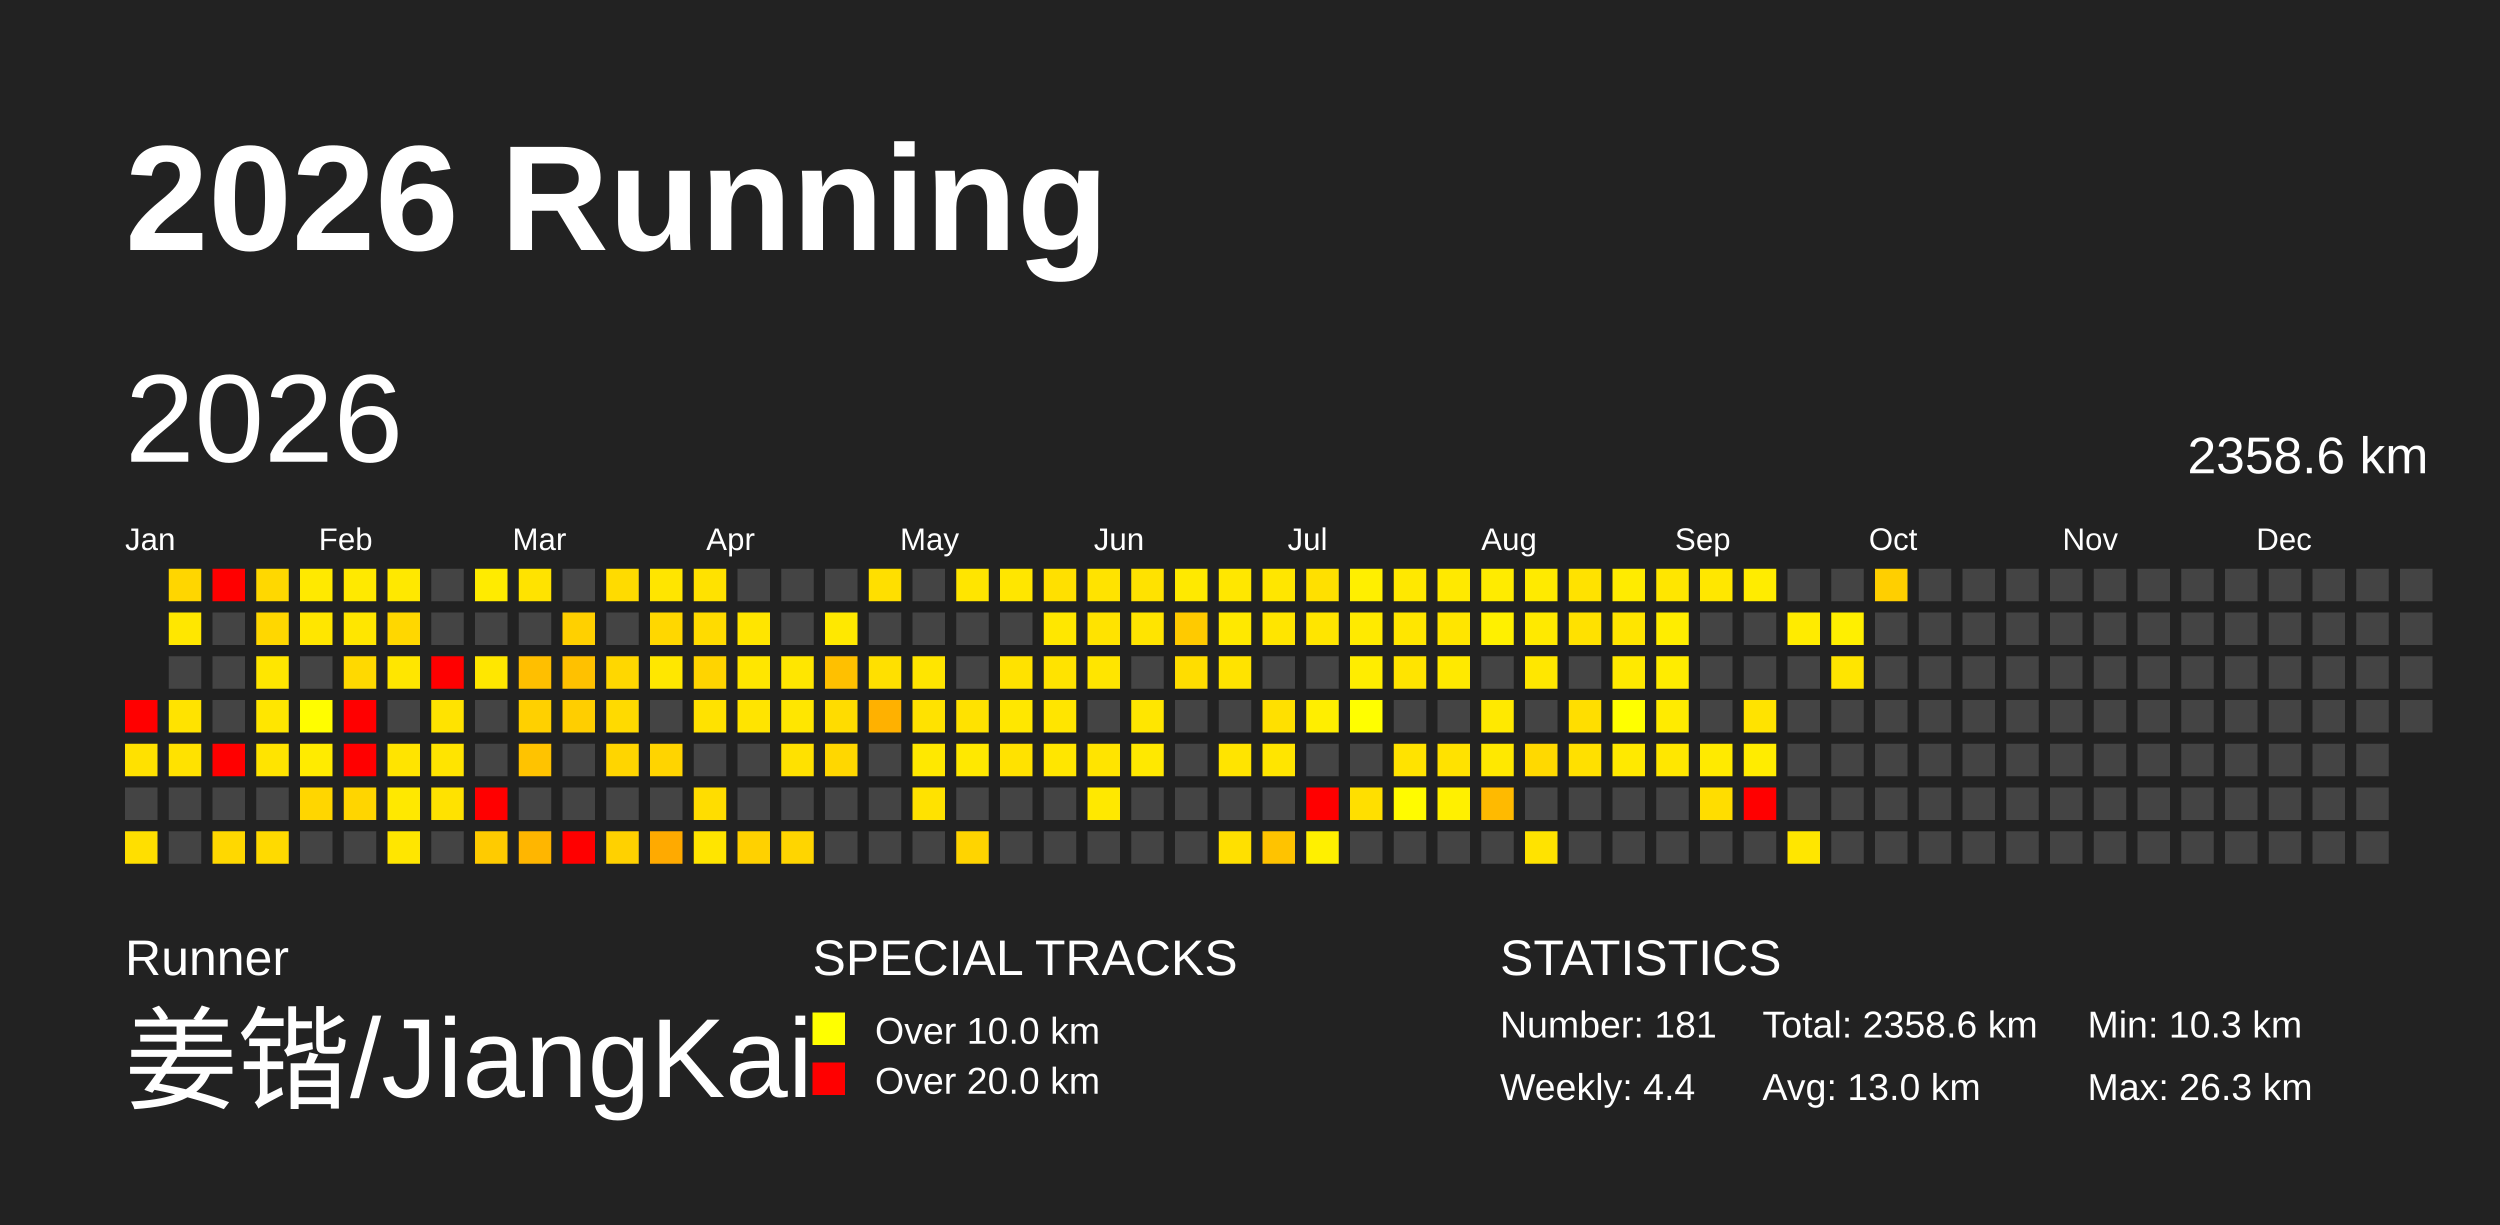
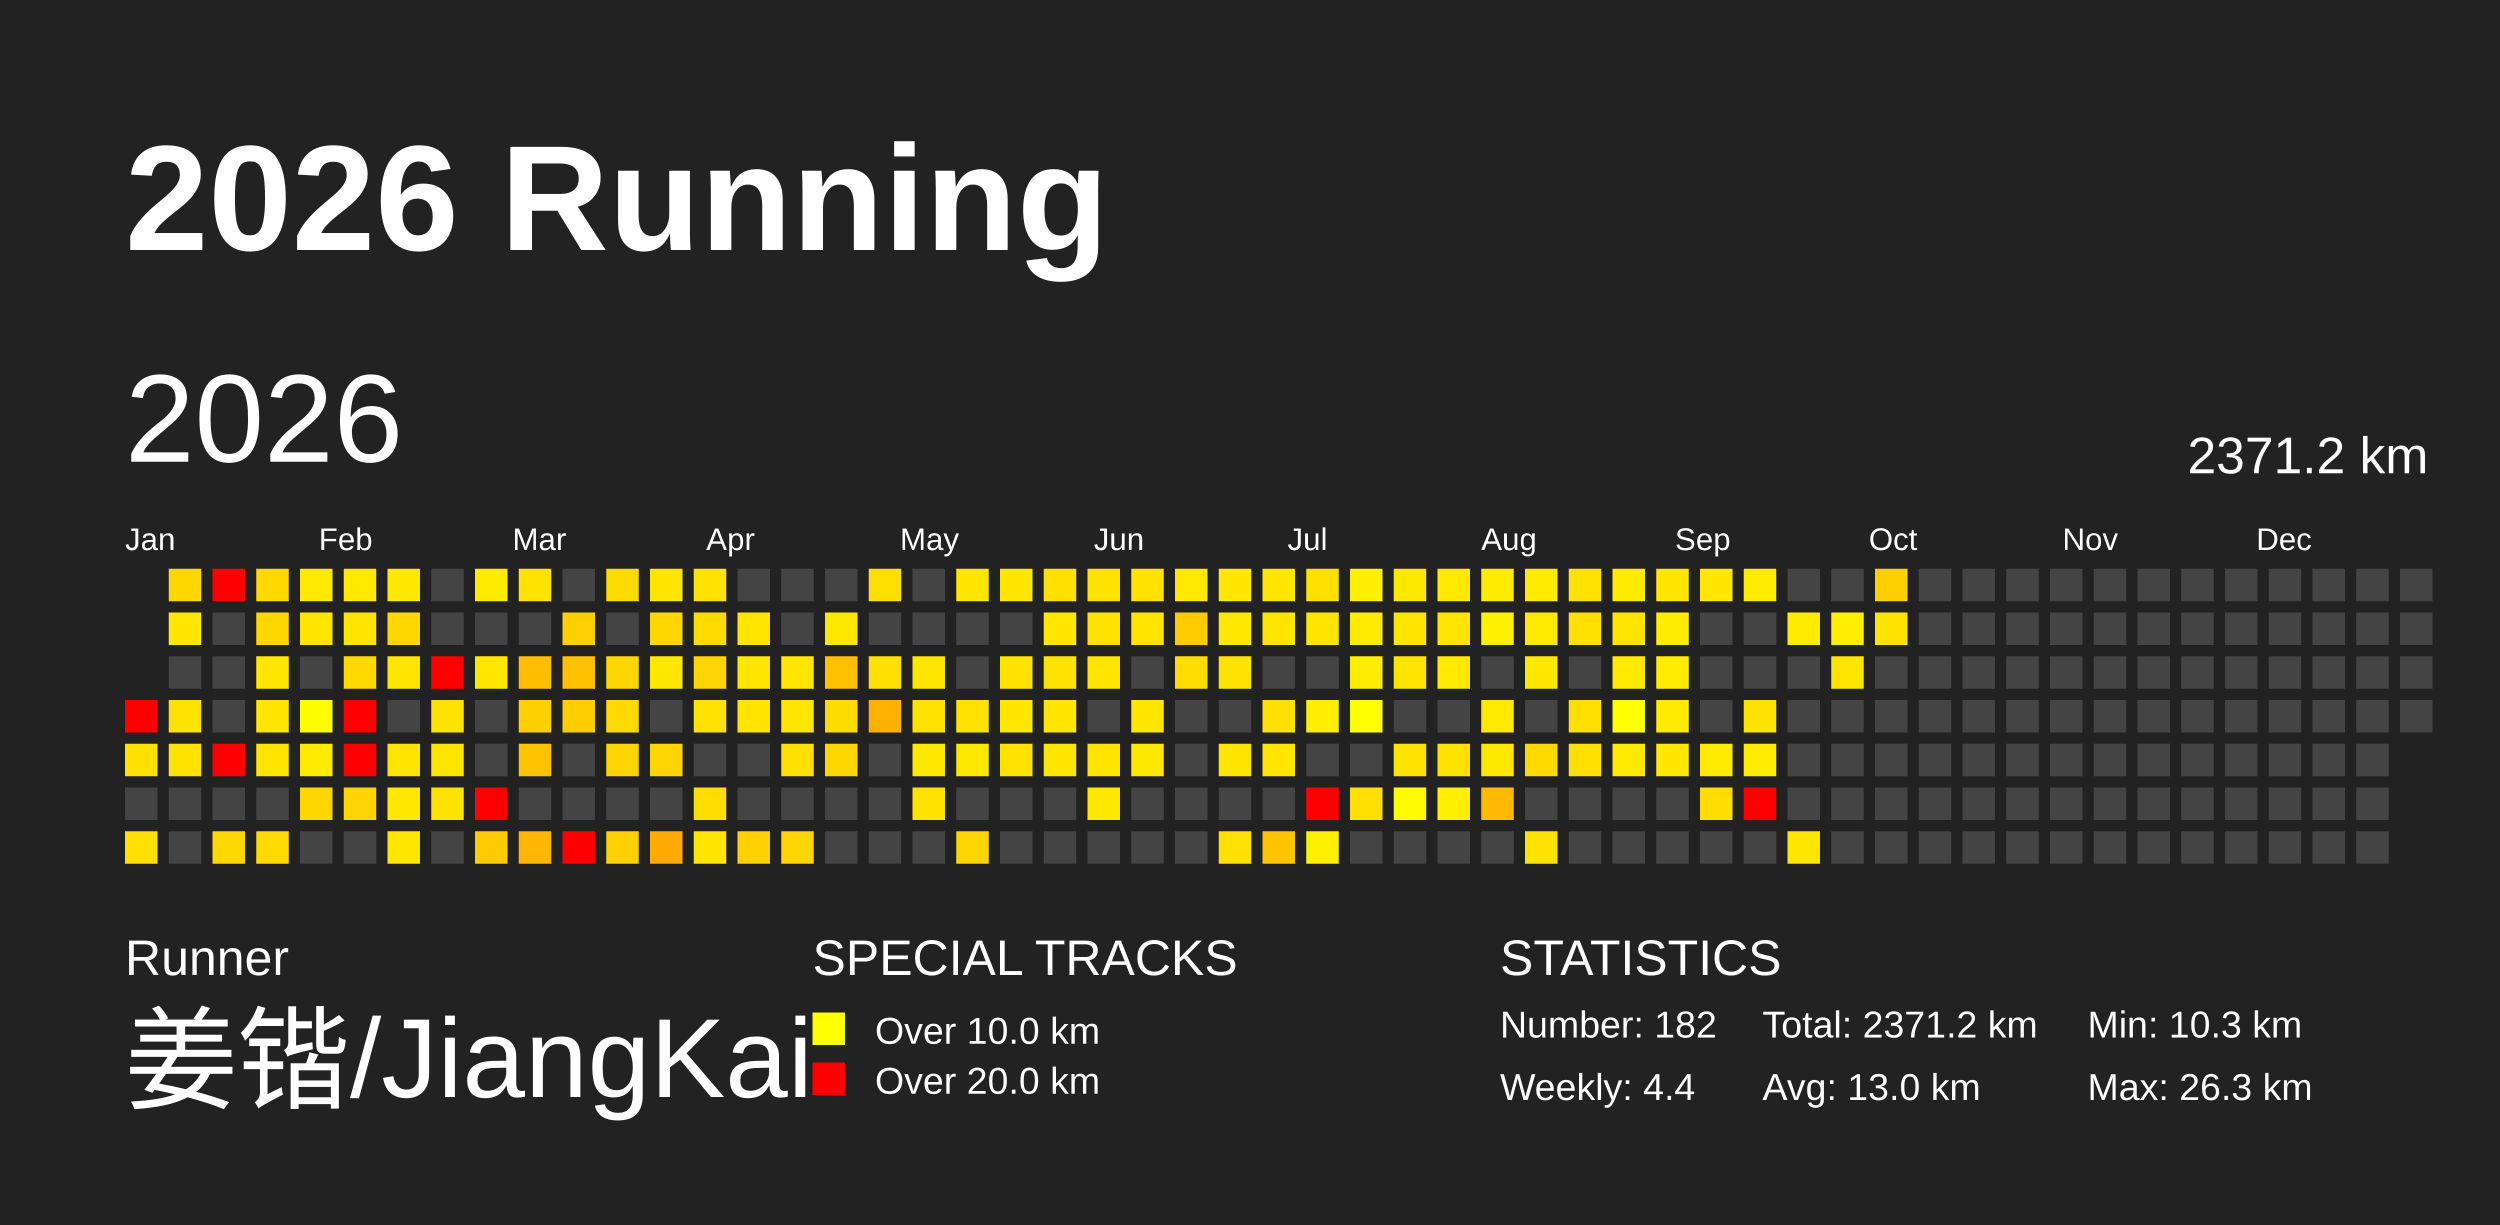
<svg xmlns="http://www.w3.org/2000/svg" baseProfile="full" height="98mm" version="1.1" viewBox="0,0,200,98" width="200mm">
  <defs>
    <pattern height="2" id="indoor-stripe" patternUnits="userSpaceOnUse" width="2">
      <line stroke="white" stroke-opacity="0.45" stroke-width="0.5" x1="0" x2="2" y1="2" y2="0" />
    </pattern>
  </defs>
  <rect fill="#222222" height="98" width="200" x="0" y="0" />
  <text fill="#FFFFFF" style="font-size:12px; font-family:Arial; font-weight:bold;" x="10" y="20">2026 Running</text>
  <text fill="#FFFFFF" style="font-size:4px; font-family:Arial" x="10" y="78">Runner</text>
  <text fill="#FFFFFF" style="font-size:9px; font-family:Arial" x="10" y="88">姜锴/JiangKai</text>
  <text fill="#FFFFFF" style="font-size:4px; font-family:Arial" x="65" y="78">SPECIAL TRACKS</text>
  <rect fill="yellow" height="2.6" width="2.6" x="65" y="81" />
  <text fill="#FFFFFF" style="font-size:3px; font-family:Arial" x="70" y="83.5">Over 10.0 km</text>
  <rect fill="red" height="2.6" width="2.6" x="65" y="85" />
  <text fill="#FFFFFF" style="font-size:3px; font-family:Arial" x="70" y="87.5">Over 20.0 km</text>
  <text fill="#FFFFFF" style="font-size:4px; font-family:Arial" x="120" y="78">STATISTICS</text>
-   <text fill="#FFFFFF" style="font-size:3px; font-family:Arial" x="120" y="83">Number: 181</text>
+   <text fill="#FFFFFF" style="font-size:3px; font-family:Arial" x="120" y="83">Number: 182</text>
  <text fill="#FFFFFF" style="font-size:3px; font-family:Arial" x="120" y="88">Weekly: 4.4</text>
-   <text fill="#FFFFFF" style="font-size:3px; font-family:Arial" x="141" y="83">Total: 2358.6 km</text>
+   <text fill="#FFFFFF" style="font-size:3px; font-family:Arial" x="141" y="83">Total: 2371.2 km</text>
  <text fill="#FFFFFF" style="font-size:3px; font-family:Arial" x="141" y="88">Avg: 13.0 km</text>
  <text fill="#FFFFFF" style="font-size:3px; font-family:Arial" x="167" y="83">Min: 10.3 km</text>
  <text fill="#FFFFFF" style="font-size:3px; font-family:Arial" x="167" y="88">Max: 26.3 km</text>
  <text dominant-baseline="hanging" fill="#FFFFFF" style="font-size:10.0px; font-family:Arial;" x="10" y="30">2026</text>
-   <text dominant-baseline="hanging" fill="#FFFFFF" style="font-size:4.125px; font-family:Arial;" x="175" y="35">2358.6 km</text>
+   <text dominant-baseline="hanging" fill="#FFFFFF" style="font-size:4.125px; font-family:Arial;" x="175" y="35">2371.2 km</text>
  <text fill="#FFFFFF" style="font-size:2.5px; font-family:Arial" x="10.0" y="44">Jan</text>
  <text fill="#FFFFFF" style="font-size:2.5px; font-family:Arial" x="25.5" y="44">Feb</text>
  <text fill="#FFFFFF" style="font-size:2.5px; font-family:Arial" x="41.0" y="44">Mar</text>
  <text fill="#FFFFFF" style="font-size:2.5px; font-family:Arial" x="56.5" y="44">Apr</text>
  <text fill="#FFFFFF" style="font-size:2.5px; font-family:Arial" x="72.0" y="44">May</text>
  <text fill="#FFFFFF" style="font-size:2.5px; font-family:Arial" x="87.5" y="44">Jun</text>
  <text fill="#FFFFFF" style="font-size:2.5px; font-family:Arial" x="103.0" y="44">Jul</text>
  <text fill="#FFFFFF" style="font-size:2.5px; font-family:Arial" x="118.5" y="44">Aug</text>
  <text fill="#FFFFFF" style="font-size:2.5px; font-family:Arial" x="134.0" y="44">Sep</text>
  <text fill="#FFFFFF" style="font-size:2.5px; font-family:Arial" x="149.5" y="44">Oct</text>
  <text fill="#FFFFFF" style="font-size:2.5px; font-family:Arial" x="165.0" y="44">Nov</text>
  <text fill="#FFFFFF" style="font-size:2.5px; font-family:Arial" x="180.5" y="44">Dec</text>
  <rect fill="red" height="2.6" width="2.6" x="10.0" y="56.0" />
  <rect fill="#ffe100" height="2.6" width="2.6" x="10.0" y="59.5" />
  <rect fill="#444444" height="2.6" width="2.6" x="10.0" y="63.0" />
  <rect fill="#ffdf00" height="2.6" width="2.6" x="10.0" y="66.5" />
  <rect fill="#ffd600" height="2.6" width="2.6" x="13.5" y="45.5" />
  <rect fill="#ffe700" height="2.6" width="2.6" x="13.5" y="49.0" />
  <rect fill="#444444" height="2.6" width="2.6" x="13.5" y="52.5" />
  <rect fill="#ffe300" height="2.6" width="2.6" x="13.5" y="56.0" />
  <rect fill="#ffe200" height="2.6" width="2.6" x="13.5" y="59.5" />
  <rect fill="#444444" height="2.6" width="2.6" x="13.5" y="63.0" />
  <rect fill="#444444" height="2.6" width="2.6" x="13.5" y="66.5" />
  <rect fill="red" height="2.6" width="2.6" x="17.0" y="45.5" />
  <rect fill="#444444" height="2.6" width="2.6" x="17.0" y="49.0" />
  <rect fill="#444444" height="2.6" width="2.6" x="17.0" y="52.5" />
  <rect fill="#444444" height="2.6" width="2.6" x="17.0" y="56.0" />
  <rect fill="red" height="2.6" width="2.6" x="17.0" y="59.5" />
  <rect fill="#444444" height="2.6" width="2.6" x="17.0" y="63.0" />
  <rect fill="#ffd800" height="2.6" width="2.6" x="17.0" y="66.5" />
  <rect fill="#ffd800" height="2.6" width="2.6" x="20.5" y="45.5" />
  <rect fill="#ffd700" height="2.6" width="2.6" x="20.5" y="49.0" />
  <rect fill="#ffe600" height="2.6" width="2.6" x="20.5" y="52.5" />
  <rect fill="#ffe600" height="2.6" width="2.6" x="20.5" y="56.0" />
  <rect fill="#ffe400" height="2.6" width="2.6" x="20.5" y="59.5" />
  <rect fill="#444444" height="2.6" width="2.6" x="20.5" y="63.0" />
  <rect fill="#ffda00" height="2.6" width="2.6" x="20.5" y="66.5" />
  <rect fill="#ffe900" height="2.6" width="2.6" x="24.0" y="45.5" />
  <rect fill="#ffe600" height="2.6" width="2.6" x="24.0" y="49.0" />
  <rect fill="#444444" height="2.6" width="2.6" x="24.0" y="52.5" />
  <rect fill="#fffd00" height="2.6" width="2.6" x="24.0" y="56.0" />
  <rect fill="#ffeb00" height="2.6" width="2.6" x="24.0" y="59.5" />
  <rect fill="#ffd600" height="2.6" width="2.6" x="24.0" y="63.0" />
  <rect fill="#444444" height="2.6" width="2.6" x="24.0" y="66.5" />
  <rect fill="#ffe900" height="2.6" width="2.6" x="27.5" y="45.5" />
  <rect fill="#ffe600" height="2.6" width="2.6" x="27.5" y="49.0" />
  <rect fill="#ffd900" height="2.6" width="2.6" x="27.5" y="52.5" />
  <rect fill="red" height="2.6" width="2.6" x="27.5" y="56.0" />
  <rect fill="red" height="2.6" width="2.6" x="27.5" y="59.5" />
  <rect fill="#ffd500" height="2.6" width="2.6" x="27.5" y="63.0" />
  <rect fill="#444444" height="2.6" width="2.6" x="27.5" y="66.5" />
  <rect fill="#ffe800" height="2.6" width="2.6" x="31.0" y="45.5" />
  <rect fill="#ffd700" height="2.6" width="2.6" x="31.0" y="49.0" />
  <rect fill="#ffe600" height="2.6" width="2.6" x="31.0" y="52.5" />
  <rect fill="#444444" height="2.6" width="2.6" x="31.0" y="56.0" />
  <rect fill="#ffe400" height="2.6" width="2.6" x="31.0" y="59.5" />
  <rect fill="#ffe800" height="2.6" width="2.6" x="31.0" y="63.0" />
  <rect fill="#ffe600" height="2.6" width="2.6" x="31.0" y="66.5" />
  <rect fill="#444444" height="2.6" width="2.6" x="34.5" y="45.5" />
  <rect fill="#444444" height="2.6" width="2.6" x="34.5" y="49.0" />
  <rect fill="red" height="2.6" width="2.6" x="34.5" y="52.5" />
  <rect fill="#ffe300" height="2.6" width="2.6" x="34.5" y="56.0" />
  <rect fill="#ffe400" height="2.6" width="2.6" x="34.5" y="59.5" />
  <rect fill="#ffe200" height="2.6" width="2.6" x="34.5" y="63.0" />
  <rect fill="#444444" height="2.6" width="2.6" x="34.5" y="66.5" />
  <rect fill="#ffeb00" height="2.6" width="2.6" x="38.0" y="45.5" />
  <rect fill="#444444" height="2.6" width="2.6" x="38.0" y="49.0" />
  <rect fill="#ffe700" height="2.6" width="2.6" x="38.0" y="52.5" />
  <rect fill="#444444" height="2.6" width="2.6" x="38.0" y="56.0" />
  <rect fill="#444444" height="2.6" width="2.6" x="38.0" y="59.5" />
  <rect fill="red" height="2.6" width="2.6" x="38.0" y="63.0" />
  <rect fill="#ffcb00" height="2.6" width="2.6" x="38.0" y="66.5" />
  <rect fill="#ffe300" height="2.6" width="2.6" x="41.5" y="45.5" />
  <rect fill="#444444" height="2.6" width="2.6" x="41.5" y="49.0" />
  <rect fill="#ffbf00" height="2.6" width="2.6" x="41.5" y="52.5" />
  <rect fill="#ffd000" height="2.6" width="2.6" x="41.5" y="56.0" />
  <rect fill="#ffc300" height="2.6" width="2.6" x="41.5" y="59.5" />
  <rect fill="#444444" height="2.6" width="2.6" x="41.5" y="63.0" />
  <rect fill="#ffb600" height="2.6" width="2.6" x="41.5" y="66.5" />
  <rect fill="#444444" height="2.6" width="2.6" x="45.0" y="45.5" />
  <rect fill="#ffd000" height="2.6" width="2.6" x="45.0" y="49.0" />
  <rect fill="#ffc100" height="2.6" width="2.6" x="45.0" y="52.5" />
  <rect fill="#ffce00" height="2.6" width="2.6" x="45.0" y="56.0" />
  <rect fill="#444444" height="2.6" width="2.6" x="45.0" y="59.5" />
  <rect fill="#444444" height="2.6" width="2.6" x="45.0" y="63.0" />
  <rect fill="red" height="2.6" width="2.6" x="45.0" y="66.5" />
  <rect fill="#ffdb00" height="2.6" width="2.6" x="48.5" y="45.5" />
  <rect fill="#444444" height="2.6" width="2.6" x="48.5" y="49.0" />
  <rect fill="#ffd700" height="2.6" width="2.6" x="48.5" y="52.5" />
  <rect fill="#ffda00" height="2.6" width="2.6" x="48.5" y="56.0" />
  <rect fill="#ffd500" height="2.6" width="2.6" x="48.5" y="59.5" />
  <rect fill="#444444" height="2.6" width="2.6" x="48.5" y="63.0" />
  <rect fill="#ffd100" height="2.6" width="2.6" x="48.5" y="66.5" />
  <rect fill="#ffe500" height="2.6" width="2.6" x="52.0" y="45.5" />
  <rect fill="#ffd700" height="2.6" width="2.6" x="52.0" y="49.0" />
  <rect fill="#ffe700" height="2.6" width="2.6" x="52.0" y="52.5" />
  <rect fill="#444444" height="2.6" width="2.6" x="52.0" y="56.0" />
  <rect fill="#ffd400" height="2.6" width="2.6" x="52.0" y="59.5" />
  <rect fill="#444444" height="2.6" width="2.6" x="52.0" y="63.0" />
  <rect fill="#ffaa00" height="2.6" width="2.6" x="52.0" y="66.5" />
  <rect fill="#ffe200" height="2.6" width="2.6" x="55.5" y="45.5" />
  <rect fill="#ffdb00" height="2.6" width="2.6" x="55.5" y="49.0" />
  <rect fill="#ffd400" height="2.6" width="2.6" x="55.5" y="52.5" />
  <rect fill="#ffe200" height="2.6" width="2.6" x="55.5" y="56.0" />
  <rect fill="#444444" height="2.6" width="2.6" x="55.5" y="59.5" />
  <rect fill="#ffdd00" height="2.6" width="2.6" x="55.5" y="63.0" />
  <rect fill="#ffe500" height="2.6" width="2.6" x="55.5" y="66.5" />
  <rect fill="#444444" height="2.6" width="2.6" x="59.0" y="45.5" />
  <rect fill="#ffe500" height="2.6" width="2.6" x="59.0" y="49.0" />
  <rect fill="#ffe600" height="2.6" width="2.6" x="59.0" y="52.5" />
  <rect fill="#ffe400" height="2.6" width="2.6" x="59.0" y="56.0" />
  <rect fill="#444444" height="2.6" width="2.6" x="59.0" y="59.5" />
  <rect fill="#444444" height="2.6" width="2.6" x="59.0" y="63.0" />
  <rect fill="#ffd100" height="2.6" width="2.6" x="59.0" y="66.5" />
  <rect fill="#444444" height="2.6" width="2.6" x="62.5" y="45.5" />
  <rect fill="#444444" height="2.6" width="2.6" x="62.5" y="49.0" />
  <rect fill="#ffe600" height="2.6" width="2.6" x="62.5" y="52.5" />
  <rect fill="#ffe600" height="2.6" width="2.6" x="62.5" y="56.0" />
  <rect fill="#ffe100" height="2.6" width="2.6" x="62.5" y="59.5" />
  <rect fill="#444444" height="2.6" width="2.6" x="62.5" y="63.0" />
  <rect fill="#ffd500" height="2.6" width="2.6" x="62.5" y="66.5" />
  <rect fill="#444444" height="2.6" width="2.6" x="66.0" y="45.5" />
  <rect fill="#ffe800" height="2.6" width="2.6" x="66.0" y="49.0" />
  <rect fill="#ffc000" height="2.6" width="2.6" x="66.0" y="52.5" />
  <rect fill="#ffdc00" height="2.6" width="2.6" x="66.0" y="56.0" />
  <rect fill="#ffd700" height="2.6" width="2.6" x="66.0" y="59.5" />
  <rect fill="#444444" height="2.6" width="2.6" x="66.0" y="63.0" />
  <rect fill="#444444" height="2.6" width="2.6" x="66.0" y="66.5" />
  <rect fill="#ffdf00" height="2.6" width="2.6" x="69.5" y="45.5" />
  <rect fill="#444444" height="2.6" width="2.6" x="69.5" y="49.0" />
  <rect fill="#ffe000" height="2.6" width="2.6" x="69.5" y="52.5" />
  <rect fill="#ffb100" height="2.6" width="2.6" x="69.5" y="56.0" />
  <rect fill="#444444" height="2.6" width="2.6" x="69.5" y="59.5" />
  <rect fill="#444444" height="2.6" width="2.6" x="69.5" y="63.0" />
  <rect fill="#444444" height="2.6" width="2.6" x="69.5" y="66.5" />
  <rect fill="#444444" height="2.6" width="2.6" x="73.0" y="45.5" />
  <rect fill="#444444" height="2.6" width="2.6" x="73.0" y="49.0" />
  <rect fill="#ffe500" height="2.6" width="2.6" x="73.0" y="52.5" />
  <rect fill="#ffe200" height="2.6" width="2.6" x="73.0" y="56.0" />
  <rect fill="#ffe800" height="2.6" width="2.6" x="73.0" y="59.5" />
  <rect fill="#ffe200" height="2.6" width="2.6" x="73.0" y="63.0" />
  <rect fill="#444444" height="2.6" width="2.6" x="73.0" y="66.5" />
  <rect fill="#ffe500" height="2.6" width="2.6" x="76.5" y="45.5" />
  <rect fill="#444444" height="2.6" width="2.6" x="76.5" y="49.0" />
  <rect fill="#444444" height="2.6" width="2.6" x="76.5" y="52.5" />
  <rect fill="#ffe200" height="2.6" width="2.6" x="76.5" y="56.0" />
  <rect fill="#ffe800" height="2.6" width="2.6" x="76.5" y="59.5" />
  <rect fill="#444444" height="2.6" width="2.6" x="76.5" y="63.0" />
  <rect fill="#ffd400" height="2.6" width="2.6" x="76.5" y="66.5" />
  <rect fill="#ffe600" height="2.6" width="2.6" x="80.0" y="45.5" />
  <rect fill="#444444" height="2.6" width="2.6" x="80.0" y="49.0" />
  <rect fill="#ffe200" height="2.6" width="2.6" x="80.0" y="52.5" />
  <rect fill="#ffe700" height="2.6" width="2.6" x="80.0" y="56.0" />
  <rect fill="#ffe200" height="2.6" width="2.6" x="80.0" y="59.5" />
  <rect fill="#444444" height="2.6" width="2.6" x="80.0" y="63.0" />
  <rect fill="#444444" height="2.6" width="2.6" x="80.0" y="66.5" />
  <rect fill="#ffe000" height="2.6" width="2.6" x="83.5" y="45.5" />
  <rect fill="#ffe700" height="2.6" width="2.6" x="83.5" y="49.0" />
  <rect fill="#ffe300" height="2.6" width="2.6" x="83.5" y="52.5" />
  <rect fill="#ffe500" height="2.6" width="2.6" x="83.5" y="56.0" />
  <rect fill="#ffe600" height="2.6" width="2.6" x="83.5" y="59.5" />
  <rect fill="#444444" height="2.6" width="2.6" x="83.5" y="63.0" />
  <rect fill="#444444" height="2.6" width="2.6" x="83.5" y="66.5" />
  <rect fill="#ffe300" height="2.6" width="2.6" x="87.0" y="45.5" />
  <rect fill="#ffe300" height="2.6" width="2.6" x="87.0" y="49.0" />
  <rect fill="#ffe500" height="2.6" width="2.6" x="87.0" y="52.5" />
  <rect fill="#444444" height="2.6" width="2.6" x="87.0" y="56.0" />
  <rect fill="#ffe400" height="2.6" width="2.6" x="87.0" y="59.5" />
  <rect fill="#ffe800" height="2.6" width="2.6" x="87.0" y="63.0" />
  <rect fill="#444444" height="2.6" width="2.6" x="87.0" y="66.5" />
  <rect fill="#ffe200" height="2.6" width="2.6" x="90.5" y="45.5" />
  <rect fill="#ffe400" height="2.6" width="2.6" x="90.5" y="49.0" />
  <rect fill="#444444" height="2.6" width="2.6" x="90.5" y="52.5" />
  <rect fill="#ffe600" height="2.6" width="2.6" x="90.5" y="56.0" />
  <rect fill="#ffe800" height="2.6" width="2.6" x="90.5" y="59.5" />
  <rect fill="#444444" height="2.6" width="2.6" x="90.5" y="63.0" />
  <rect fill="#444444" height="2.6" width="2.6" x="90.5" y="66.5" />
  <rect fill="#ffe900" height="2.6" width="2.6" x="94.0" y="45.5" />
  <rect fill="#ffca00" height="2.6" width="2.6" x="94.0" y="49.0" />
  <rect fill="#ffdd00" height="2.6" width="2.6" x="94.0" y="52.5" />
  <rect fill="#444444" height="2.6" width="2.6" x="94.0" y="56.0" />
  <rect fill="#444444" height="2.6" width="2.6" x="94.0" y="59.5" />
  <rect fill="#444444" height="2.6" width="2.6" x="94.0" y="63.0" />
  <rect fill="#444444" height="2.6" width="2.6" x="94.0" y="66.5" />
  <rect fill="#ffe700" height="2.6" width="2.6" x="97.5" y="45.5" />
  <rect fill="#ffe800" height="2.6" width="2.6" x="97.5" y="49.0" />
  <rect fill="#ffe300" height="2.6" width="2.6" x="97.5" y="52.5" />
  <rect fill="#444444" height="2.6" width="2.6" x="97.5" y="56.0" />
  <rect fill="#ffe400" height="2.6" width="2.6" x="97.5" y="59.5" />
  <rect fill="#444444" height="2.6" width="2.6" x="97.5" y="63.0" />
  <rect fill="#ffe000" height="2.6" width="2.6" x="97.5" y="66.5" />
  <rect fill="#ffe600" height="2.6" width="2.6" x="101.0" y="45.5" />
  <rect fill="#ffe500" height="2.6" width="2.6" x="101.0" y="49.0" />
  <rect fill="#444444" height="2.6" width="2.6" x="101.0" y="52.5" />
  <rect fill="#ffe000" height="2.6" width="2.6" x="101.0" y="56.0" />
  <rect fill="#ffe500" height="2.6" width="2.6" x="101.0" y="59.5" />
  <rect fill="#444444" height="2.6" width="2.6" x="101.0" y="63.0" />
  <rect fill="#ffc300" height="2.6" width="2.6" x="101.0" y="66.5" />
  <rect fill="#ffe000" height="2.6" width="2.6" x="104.5" y="45.5" />
  <rect fill="#ffe500" height="2.6" width="2.6" x="104.5" y="49.0" />
  <rect fill="#444444" height="2.6" width="2.6" x="104.5" y="52.5" />
  <rect fill="#ffee00" height="2.6" width="2.6" x="104.5" y="56.0" />
  <rect fill="#444444" height="2.6" width="2.6" x="104.5" y="59.5" />
  <rect fill="red" height="2.6" width="2.6" x="104.5" y="63.0" />
  <rect fill="#fff000" height="2.6" width="2.6" x="104.5" y="66.5" />
  <rect fill="#ffef00" height="2.6" width="2.6" x="108.0" y="45.5" />
  <rect fill="#ffea00" height="2.6" width="2.6" x="108.0" y="49.0" />
  <rect fill="#ffed00" height="2.6" width="2.6" x="108.0" y="52.5" />
  <rect fill="#fffe00" height="2.6" width="2.6" x="108.0" y="56.0" />
  <rect fill="#444444" height="2.6" width="2.6" x="108.0" y="59.5" />
  <rect fill="#ffdf00" height="2.6" width="2.6" x="108.0" y="63.0" />
  <rect fill="#444444" height="2.6" width="2.6" x="108.0" y="66.5" />
  <rect fill="#ffe800" height="2.6" width="2.6" x="111.5" y="45.5" />
  <rect fill="#ffe600" height="2.6" width="2.6" x="111.5" y="49.0" />
  <rect fill="#ffe400" height="2.6" width="2.6" x="111.5" y="52.5" />
  <rect fill="#444444" height="2.6" width="2.6" x="111.5" y="56.0" />
  <rect fill="#ffe300" height="2.6" width="2.6" x="111.5" y="59.5" />
  <rect fill="#fffb00" height="2.6" width="2.6" x="111.5" y="63.0" />
  <rect fill="#444444" height="2.6" width="2.6" x="111.5" y="66.5" />
  <rect fill="#ffe900" height="2.6" width="2.6" x="115.0" y="45.5" />
  <rect fill="#ffe500" height="2.6" width="2.6" x="115.0" y="49.0" />
  <rect fill="#ffe900" height="2.6" width="2.6" x="115.0" y="52.5" />
  <rect fill="#444444" height="2.6" width="2.6" x="115.0" y="56.0" />
  <rect fill="#ffe200" height="2.6" width="2.6" x="115.0" y="59.5" />
  <rect fill="#fff000" height="2.6" width="2.6" x="115.0" y="63.0" />
  <rect fill="#444444" height="2.6" width="2.6" x="115.0" y="66.5" />
  <rect fill="#ffeb00" height="2.6" width="2.6" x="118.5" y="45.5" />
  <rect fill="#fff000" height="2.6" width="2.6" x="118.5" y="49.0" />
  <rect fill="#444444" height="2.6" width="2.6" x="118.5" y="52.5" />
  <rect fill="#ffe900" height="2.6" width="2.6" x="118.5" y="56.0" />
  <rect fill="#ffe800" height="2.6" width="2.6" x="118.5" y="59.5" />
  <rect fill="#ffba00" height="2.6" width="2.6" x="118.5" y="63.0" />
  <rect fill="#444444" height="2.6" width="2.6" x="118.5" y="66.5" />
  <rect fill="#ffea00" height="2.6" width="2.6" x="122.0" y="45.5" />
  <rect fill="#ffe900" height="2.6" width="2.6" x="122.0" y="49.0" />
  <rect fill="#ffe700" height="2.6" width="2.6" x="122.0" y="52.5" />
  <rect fill="#444444" height="2.6" width="2.6" x="122.0" y="56.0" />
  <rect fill="#ffd900" height="2.6" width="2.6" x="122.0" y="59.5" />
  <rect fill="#444444" height="2.6" width="2.6" x="122.0" y="63.0" />
  <rect fill="#ffe300" height="2.6" width="2.6" x="122.0" y="66.5" />
  <rect fill="#ffe200" height="2.6" width="2.6" x="125.5" y="45.5" />
  <rect fill="#ffe100" height="2.6" width="2.6" x="125.5" y="49.0" />
  <rect fill="#444444" height="2.6" width="2.6" x="125.5" y="52.5" />
  <rect fill="#ffde00" height="2.6" width="2.6" x="125.5" y="56.0" />
  <rect fill="#ffe000" height="2.6" width="2.6" x="125.5" y="59.5" />
  <rect fill="#444444" height="2.6" width="2.6" x="125.5" y="63.0" />
  <rect fill="#444444" height="2.6" width="2.6" x="125.5" y="66.5" />
  <rect fill="#ffeb00" height="2.6" width="2.6" x="129.0" y="45.5" />
  <rect fill="#ffe500" height="2.6" width="2.6" x="129.0" y="49.0" />
  <rect fill="#ffe900" height="2.6" width="2.6" x="129.0" y="52.5" />
  <rect fill="#ffff00" height="2.6" width="2.6" x="129.0" y="56.0" />
  <rect fill="#ffe900" height="2.6" width="2.6" x="129.0" y="59.5" />
  <rect fill="#444444" height="2.6" width="2.6" x="129.0" y="63.0" />
  <rect fill="#444444" height="2.6" width="2.6" x="129.0" y="66.5" />
  <rect fill="#ffe600" height="2.6" width="2.6" x="132.5" y="45.5" />
  <rect fill="#ffed00" height="2.6" width="2.6" x="132.5" y="49.0" />
  <rect fill="#ffec00" height="2.6" width="2.6" x="132.5" y="52.5" />
  <rect fill="#ffeb00" height="2.6" width="2.6" x="132.5" y="56.0" />
  <rect fill="#ffe700" height="2.6" width="2.6" x="132.5" y="59.5" />
  <rect fill="#444444" height="2.6" width="2.6" x="132.5" y="63.0" />
  <rect fill="#444444" height="2.6" width="2.6" x="132.5" y="66.5" />
  <rect fill="#ffe700" height="2.6" width="2.6" x="136.0" y="45.5" />
  <rect fill="#444444" height="2.6" width="2.6" x="136.0" y="49.0" />
  <rect fill="#444444" height="2.6" width="2.6" x="136.0" y="52.5" />
  <rect fill="#444444" height="2.6" width="2.6" x="136.0" y="56.0" />
  <rect fill="#ffea00" height="2.6" width="2.6" x="136.0" y="59.5" />
  <rect fill="#ffdd00" height="2.6" width="2.6" x="136.0" y="63.0" />
  <rect fill="#444444" height="2.6" width="2.6" x="136.0" y="66.5" />
  <rect fill="#ffec00" height="2.6" width="2.6" x="139.5" y="45.5" />
  <rect fill="#444444" height="2.6" width="2.6" x="139.5" y="49.0" />
  <rect fill="#444444" height="2.6" width="2.6" x="139.5" y="52.5" />
  <rect fill="#ffe300" height="2.6" width="2.6" x="139.5" y="56.0" />
  <rect fill="#ffec00" height="2.6" width="2.6" x="139.5" y="59.5" />
  <rect fill="red" height="2.6" width="2.6" x="139.5" y="63.0" />
  <rect fill="#444444" height="2.6" width="2.6" x="139.5" y="66.5" />
  <rect fill="#444444" height="2.6" width="2.6" x="143.0" y="45.5" />
  <rect fill="#ffeb00" height="2.6" width="2.6" x="143.0" y="49.0" />
  <rect fill="#444444" height="2.6" width="2.6" x="143.0" y="52.5" />
  <rect fill="#444444" height="2.6" width="2.6" x="143.0" y="56.0" />
  <rect fill="#444444" height="2.6" width="2.6" x="143.0" y="59.5" />
  <rect fill="#444444" height="2.6" width="2.6" x="143.0" y="63.0" />
  <rect fill="#ffe600" height="2.6" width="2.6" x="143.0" y="66.5" />
  <rect fill="#444444" height="2.6" width="2.6" x="146.5" y="45.5" />
  <rect fill="#ffef00" height="2.6" width="2.6" x="146.5" y="49.0" />
  <rect fill="#ffe500" height="2.6" width="2.6" x="146.5" y="52.5" />
  <rect fill="#444444" height="2.6" width="2.6" x="146.5" y="56.0" />
  <rect fill="#444444" height="2.6" width="2.6" x="146.5" y="59.5" />
  <rect fill="#444444" height="2.6" width="2.6" x="146.5" y="63.0" />
  <rect fill="#444444" height="2.6" width="2.6" x="146.5" y="66.5" />
  <rect fill="#ffcf00" height="2.6" width="2.6" x="150.0" y="45.5" />
-   <rect fill="#444444" height="2.6" width="2.6" x="150.0" y="49.0" />
+   <rect fill="#ffe300" height="2.6" width="2.6" x="150.0" y="49.0" />
  <rect fill="#444444" height="2.6" width="2.6" x="150.0" y="52.5" />
  <rect fill="#444444" height="2.6" width="2.6" x="150.0" y="56.0" />
  <rect fill="#444444" height="2.6" width="2.6" x="150.0" y="59.5" />
  <rect fill="#444444" height="2.6" width="2.6" x="150.0" y="63.0" />
  <rect fill="#444444" height="2.6" width="2.6" x="150.0" y="66.5" />
  <rect fill="#444444" height="2.6" width="2.6" x="153.5" y="45.5" />
  <rect fill="#444444" height="2.6" width="2.6" x="153.5" y="49.0" />
  <rect fill="#444444" height="2.6" width="2.6" x="153.5" y="52.5" />
  <rect fill="#444444" height="2.6" width="2.6" x="153.5" y="56.0" />
  <rect fill="#444444" height="2.6" width="2.6" x="153.5" y="59.5" />
  <rect fill="#444444" height="2.6" width="2.6" x="153.5" y="63.0" />
  <rect fill="#444444" height="2.6" width="2.6" x="153.5" y="66.5" />
  <rect fill="#444444" height="2.6" width="2.6" x="157.0" y="45.5" />
  <rect fill="#444444" height="2.6" width="2.6" x="157.0" y="49.0" />
  <rect fill="#444444" height="2.6" width="2.6" x="157.0" y="52.5" />
  <rect fill="#444444" height="2.6" width="2.6" x="157.0" y="56.0" />
  <rect fill="#444444" height="2.6" width="2.6" x="157.0" y="59.5" />
  <rect fill="#444444" height="2.6" width="2.6" x="157.0" y="63.0" />
  <rect fill="#444444" height="2.6" width="2.6" x="157.0" y="66.5" />
  <rect fill="#444444" height="2.6" width="2.6" x="160.5" y="45.5" />
  <rect fill="#444444" height="2.6" width="2.6" x="160.5" y="49.0" />
  <rect fill="#444444" height="2.6" width="2.6" x="160.5" y="52.5" />
  <rect fill="#444444" height="2.6" width="2.6" x="160.5" y="56.0" />
  <rect fill="#444444" height="2.6" width="2.6" x="160.5" y="59.5" />
  <rect fill="#444444" height="2.6" width="2.6" x="160.5" y="63.0" />
  <rect fill="#444444" height="2.6" width="2.6" x="160.5" y="66.5" />
  <rect fill="#444444" height="2.6" width="2.6" x="164.0" y="45.5" />
  <rect fill="#444444" height="2.6" width="2.6" x="164.0" y="49.0" />
  <rect fill="#444444" height="2.6" width="2.6" x="164.0" y="52.5" />
  <rect fill="#444444" height="2.6" width="2.6" x="164.0" y="56.0" />
  <rect fill="#444444" height="2.6" width="2.6" x="164.0" y="59.5" />
  <rect fill="#444444" height="2.6" width="2.6" x="164.0" y="63.0" />
  <rect fill="#444444" height="2.6" width="2.6" x="164.0" y="66.5" />
  <rect fill="#444444" height="2.6" width="2.6" x="167.5" y="45.5" />
  <rect fill="#444444" height="2.6" width="2.6" x="167.5" y="49.0" />
  <rect fill="#444444" height="2.6" width="2.6" x="167.5" y="52.5" />
  <rect fill="#444444" height="2.6" width="2.6" x="167.5" y="56.0" />
  <rect fill="#444444" height="2.6" width="2.6" x="167.5" y="59.5" />
  <rect fill="#444444" height="2.6" width="2.6" x="167.5" y="63.0" />
  <rect fill="#444444" height="2.6" width="2.6" x="167.5" y="66.5" />
  <rect fill="#444444" height="2.6" width="2.6" x="171.0" y="45.5" />
  <rect fill="#444444" height="2.6" width="2.6" x="171.0" y="49.0" />
  <rect fill="#444444" height="2.6" width="2.6" x="171.0" y="52.5" />
  <rect fill="#444444" height="2.6" width="2.6" x="171.0" y="56.0" />
  <rect fill="#444444" height="2.6" width="2.6" x="171.0" y="59.5" />
  <rect fill="#444444" height="2.6" width="2.6" x="171.0" y="63.0" />
  <rect fill="#444444" height="2.6" width="2.6" x="171.0" y="66.5" />
  <rect fill="#444444" height="2.6" width="2.6" x="174.5" y="45.5" />
  <rect fill="#444444" height="2.6" width="2.6" x="174.5" y="49.0" />
  <rect fill="#444444" height="2.6" width="2.6" x="174.5" y="52.5" />
  <rect fill="#444444" height="2.6" width="2.6" x="174.5" y="56.0" />
  <rect fill="#444444" height="2.6" width="2.6" x="174.5" y="59.5" />
  <rect fill="#444444" height="2.6" width="2.6" x="174.5" y="63.0" />
  <rect fill="#444444" height="2.6" width="2.6" x="174.5" y="66.5" />
  <rect fill="#444444" height="2.6" width="2.6" x="178.0" y="45.5" />
  <rect fill="#444444" height="2.6" width="2.6" x="178.0" y="49.0" />
  <rect fill="#444444" height="2.6" width="2.6" x="178.0" y="52.5" />
  <rect fill="#444444" height="2.6" width="2.6" x="178.0" y="56.0" />
  <rect fill="#444444" height="2.6" width="2.6" x="178.0" y="59.5" />
  <rect fill="#444444" height="2.6" width="2.6" x="178.0" y="63.0" />
  <rect fill="#444444" height="2.6" width="2.6" x="178.0" y="66.5" />
  <rect fill="#444444" height="2.6" width="2.6" x="181.5" y="45.5" />
  <rect fill="#444444" height="2.6" width="2.6" x="181.5" y="49.0" />
  <rect fill="#444444" height="2.6" width="2.6" x="181.5" y="52.5" />
  <rect fill="#444444" height="2.6" width="2.6" x="181.5" y="56.0" />
  <rect fill="#444444" height="2.6" width="2.6" x="181.5" y="59.5" />
  <rect fill="#444444" height="2.6" width="2.6" x="181.5" y="63.0" />
  <rect fill="#444444" height="2.6" width="2.6" x="181.5" y="66.5" />
  <rect fill="#444444" height="2.6" width="2.6" x="185.0" y="45.5" />
  <rect fill="#444444" height="2.6" width="2.6" x="185.0" y="49.0" />
  <rect fill="#444444" height="2.6" width="2.6" x="185.0" y="52.5" />
  <rect fill="#444444" height="2.6" width="2.6" x="185.0" y="56.0" />
  <rect fill="#444444" height="2.6" width="2.6" x="185.0" y="59.5" />
  <rect fill="#444444" height="2.6" width="2.6" x="185.0" y="63.0" />
  <rect fill="#444444" height="2.6" width="2.6" x="185.0" y="66.5" />
  <rect fill="#444444" height="2.6" width="2.6" x="188.5" y="45.5" />
  <rect fill="#444444" height="2.6" width="2.6" x="188.5" y="49.0" />
  <rect fill="#444444" height="2.6" width="2.6" x="188.5" y="52.5" />
  <rect fill="#444444" height="2.6" width="2.6" x="188.5" y="56.0" />
  <rect fill="#444444" height="2.6" width="2.6" x="188.5" y="59.5" />
  <rect fill="#444444" height="2.6" width="2.6" x="188.5" y="63.0" />
  <rect fill="#444444" height="2.6" width="2.6" x="188.5" y="66.5" />
  <rect fill="#444444" height="2.6" width="2.6" x="192.0" y="45.5" />
  <rect fill="#444444" height="2.6" width="2.6" x="192.0" y="49.0" />
  <rect fill="#444444" height="2.6" width="2.6" x="192.0" y="52.5" />
  <rect fill="#444444" height="2.6" width="2.6" x="192.0" y="56.0" />
</svg>
